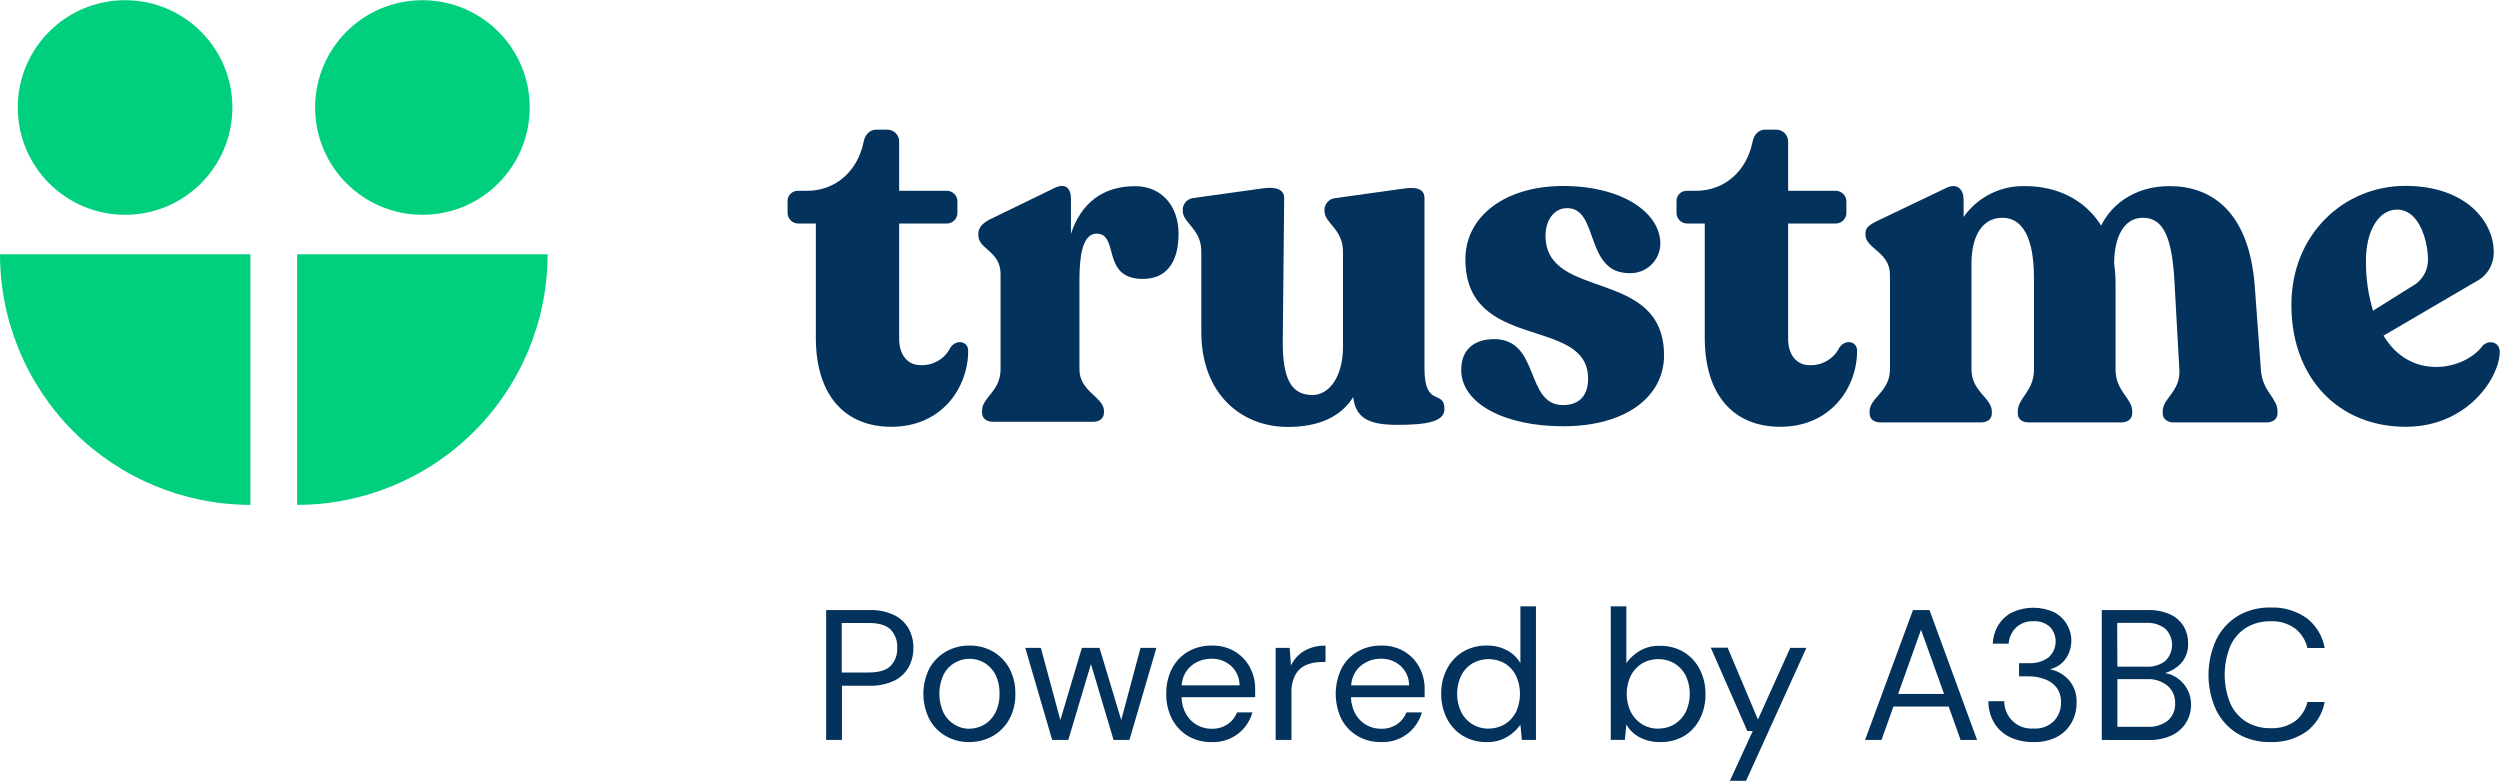
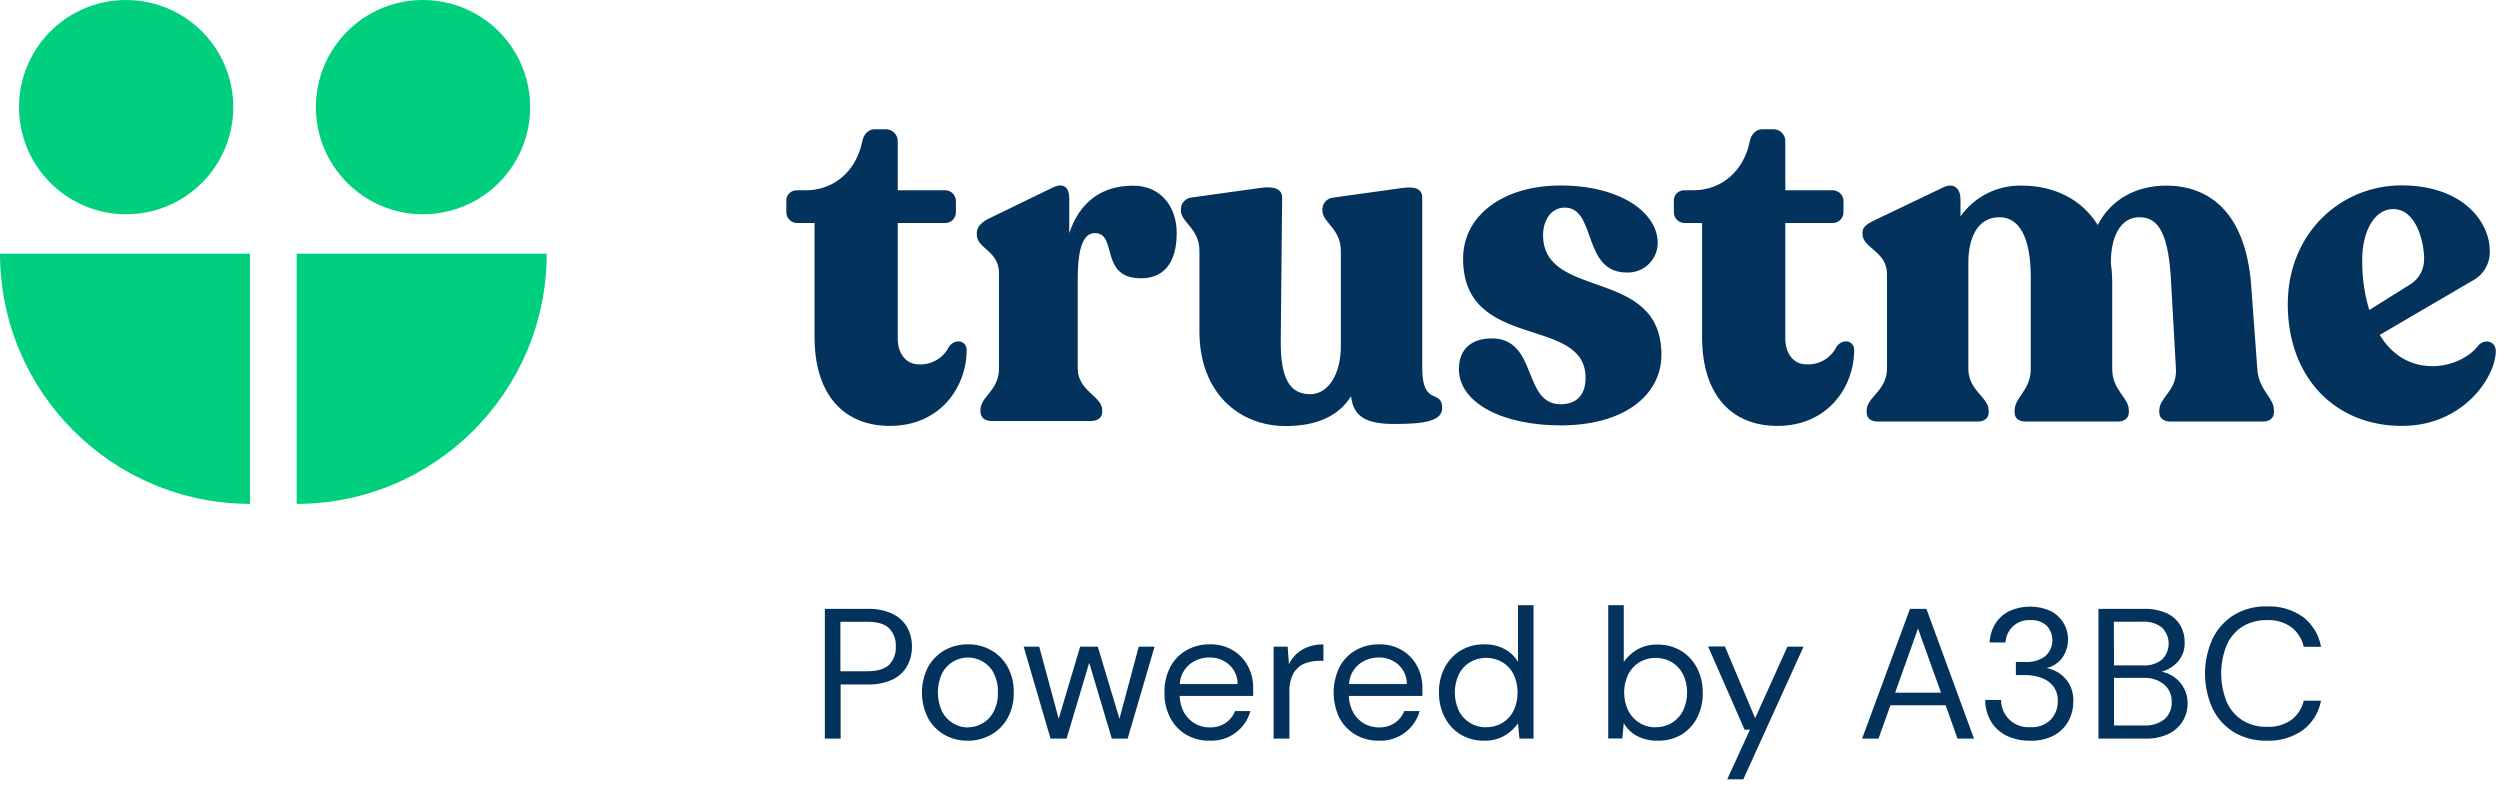
- <svg xmlns="http://www.w3.org/2000/svg" width="630" height="197" viewBox="0 0 630 197" fill="none">
-   <path d="M205.59 85.09V56.33H201.15C200.789 56.329 200.432 56.255 200.1 56.113C199.768 55.971 199.468 55.764 199.218 55.504C198.968 55.243 198.773 54.935 198.645 54.598C198.516 54.261 198.457 53.901 198.47 53.54V50.87C198.438 50.505 198.485 50.137 198.607 49.792C198.729 49.447 198.923 49.131 199.177 48.867C199.431 48.603 199.738 48.396 200.078 48.26C200.419 48.124 200.784 48.063 201.15 48.08H203.37C210.49 48.08 216.09 43.23 217.61 35.83C217.96 33.88 219.24 32.67 220.76 32.67H223.44C223.86 32.648 224.28 32.715 224.673 32.867C225.066 33.018 225.422 33.25 225.719 33.548C226.016 33.846 226.247 34.203 226.397 34.596C226.547 34.989 226.613 35.41 226.59 35.83V48.08H238.59C238.951 48.081 239.308 48.155 239.64 48.297C239.972 48.439 240.272 48.646 240.522 48.907C240.772 49.167 240.967 49.475 241.096 49.812C241.224 50.15 241.284 50.509 241.27 50.87V53.54C241.284 53.901 241.224 54.261 241.096 54.598C240.967 54.935 240.772 55.243 240.522 55.504C240.272 55.764 239.972 55.971 239.64 56.113C239.308 56.255 238.951 56.329 238.59 56.33H226.59V85.46C226.59 89.58 228.92 92.01 231.84 92.01C233.424 92.11 235.002 91.736 236.373 90.937C237.745 90.137 238.847 88.948 239.54 87.52C241.18 85.34 243.98 86.07 243.98 88.37C243.98 97.72 237.33 107.55 224.61 107.55C213.05 107.55 205.59 99.78 205.59 85.09Z" fill="#03325C" />
-   <path d="M297 58.88C297 64.95 294.78 70.29 288 70.29C277.38 70.29 282.17 58.88 276.33 58.88C272.6 58.88 272.02 65.19 272.02 70.53V93.11C272.02 98.69 278.2 100.11 278.2 103.54V104C278.2 105.45 277.03 106.3 275.4 106.3H250.27C248.64 106.3 247.47 105.45 247.47 104V103.51C247.47 100.11 252.14 98.66 252.14 93.08V69C252.14 63.29 246.54 62.81 246.54 59.29V58.92C246.54 57.47 247.47 56.37 249.22 55.4L265.68 47.4C268.68 45.94 269.88 47.64 269.88 50.06V58.92C272.44 51.16 277.93 46.92 285.98 46.92C292.86 46.87 297 52.09 297 58.88Z" fill="#03325C" />
-   <path d="M364 103.06C364 106.33 359.45 107.06 352 107.06C344.76 107.06 341.61 105.24 341 100.06C338 104.92 332.48 107.59 324.55 107.59C312.76 107.59 302.73 99.21 302.73 83.68V63.37C302.73 57.67 298.06 56.21 298.06 53.18V52.69C298.106 51.983 298.4 51.316 298.89 50.805C299.381 50.294 300.036 49.974 300.74 49.9L318.13 47.48C321.51 46.99 323.61 47.72 323.61 49.9L323.26 85.82C323.15 95.77 325.6 99.54 330.73 99.54C335.05 99.54 338.43 94.8 338.43 87.4V63.4C338.43 57.7 333.77 56.24 333.77 53.21V52.72C333.816 52.013 334.11 51.346 334.6 50.835C335.091 50.325 335.746 50.004 336.45 49.93L353.84 47.51C357.22 47.02 358.97 47.75 358.97 49.93V93C359 102.81 364 98.08 364 103.06Z" fill="#03325C" />
-   <path d="M368.23 93.23C368.23 87.76 371.85 85.46 376.51 85.46C388.18 85.46 384.22 102.08 393.9 102.08C397.4 102.08 400.2 100.26 400.2 95.41C400.2 79.51 369.28 88.86 369.28 65.32C369.28 54.51 379.28 46.87 393.9 46.87C408.72 46.87 418.41 53.54 418.41 61.43C418.396 62.434 418.181 63.424 417.778 64.343C417.375 65.263 416.792 66.091 416.063 66.781C415.334 67.471 414.474 68.008 413.534 68.36C412.594 68.712 411.593 68.872 410.59 68.83C399.27 68.83 403 52.45 394.95 52.45C391.33 52.45 389.47 55.85 389.47 59.37C389.47 75.99 419.34 67.26 419.34 89.58C419.34 99.66 410.12 107.42 393.9 107.42C379.2 107.42 368.23 101.72 368.23 93.23Z" fill="#03325C" />
-   <path d="M429.6 85.09V56.33H425.17C424.809 56.329 424.451 56.255 424.119 56.113C423.786 55.971 423.486 55.764 423.235 55.504C422.984 55.244 422.788 54.936 422.658 54.599C422.528 54.261 422.468 53.901 422.48 53.54V50.87C422.448 50.504 422.495 50.136 422.617 49.789C422.74 49.443 422.935 49.127 423.19 48.863C423.445 48.599 423.754 48.392 424.095 48.257C424.437 48.122 424.803 48.062 425.17 48.08H427.39C434.5 48.08 440.1 43.23 441.62 35.83C441.97 33.88 443.25 32.67 444.77 32.67H447.45C447.871 32.647 448.292 32.713 448.686 32.863C449.08 33.014 449.438 33.246 449.736 33.544C450.034 33.842 450.266 34.2 450.417 34.594C450.567 34.988 450.633 35.409 450.61 35.83V48.08H462.61C462.971 48.083 463.327 48.157 463.658 48.3C463.989 48.442 464.289 48.65 464.539 48.91C464.788 49.17 464.984 49.477 465.113 49.814C465.242 50.151 465.302 50.51 465.29 50.87V53.54C465.303 53.901 465.244 54.261 465.115 54.598C464.987 54.935 464.792 55.243 464.542 55.504C464.292 55.764 463.992 55.971 463.66 56.113C463.328 56.255 462.971 56.329 462.61 56.33H450.61V85.46C450.61 89.58 452.94 92.01 455.86 92.01C457.444 92.11 459.022 91.736 460.393 90.937C461.764 90.137 462.867 88.948 463.56 87.52C465.19 85.34 467.99 86.07 467.99 88.37C467.99 97.72 461.34 107.55 448.62 107.55C437.07 107.55 429.6 99.78 429.6 85.09Z" fill="#03325C" />
-   <path d="M573.94 103.66V104.15C573.94 105.6 572.77 106.45 571.14 106.45H547.8C546.17 106.45 545 105.6 545 104.15V103.66C545 100.26 549.55 98.66 549.2 93.11L548 71.63C547.42 59.37 545 54.88 540 54.88C535.22 54.88 532.77 59.73 532.77 66.41C533.005 68.097 533.122 69.797 533.12 71.5V93.11C533.12 98.69 537.32 100.26 537.32 103.66V104.15C537.32 105.6 536.15 106.45 534.52 106.45H511.28C509.53 106.45 508.48 105.6 508.48 104.15V103.66C508.48 100.26 512.56 98.66 512.56 93.11V70.05C512.56 59.73 509.56 54.88 504.63 54.88C499.26 54.88 496.81 59.88 496.81 66.41V93.11C496.81 98.69 501.94 100.26 501.94 103.66V104.15C501.94 105.6 500.89 106.45 499.14 106.45H473.94C472.19 106.45 471.14 105.6 471.14 104.15V103.66C471.14 100.26 476.27 98.66 476.27 93.11V69.2C476.27 63.5 470.09 62.64 470.09 59.13V58.76C470.09 57.31 471.25 56.58 472.89 55.76L490.39 47.39C493.31 45.93 494.83 47.87 494.83 50.3V54.67C496.573 52.196 498.902 50.191 501.608 48.835C504.314 47.48 507.314 46.815 510.34 46.9C518.4 46.9 525.4 50.3 529.48 56.85C532.63 50.54 539.05 46.9 546.75 46.9C556.75 46.9 566.82 52.72 568.22 72.38L569.74 93.14C570.09 98.69 573.94 100.26 573.94 103.66Z" fill="#03325C" />
-   <path d="M629.94 88.86C629.7 95.53 621.54 107.55 606.25 107.55C589.33 107.55 577.43 95.29 577.43 76.84C577.43 58.84 590.85 46.84 606.13 46.84C621.41 46.84 628.42 55.84 628.42 63.47C628.458 65.027 628.05 66.562 627.244 67.895C626.438 69.227 625.267 70.301 623.87 70.99L600.65 84.58C603.65 89.58 608.23 92.47 613.95 92.47C618.95 92.47 623.52 90.04 625.62 87.13C627.25 85.46 630.05 86.19 629.94 88.86ZM596.22 65.56C596.16 69.872 596.761 74.169 598 78.3L608.85 71.5C609.803 70.78 610.572 69.845 611.094 68.771C611.615 67.697 611.874 66.514 611.85 65.32C611.85 61.43 609.99 52.82 604.03 52.82C599.25 52.82 596.22 58.52 596.22 65.56Z" fill="#03325C" />
-   <path d="M31.52 54.13C46.454 54.13 58.56 42.024 58.56 27.09C58.56 12.156 46.454 0.05 31.52 0.05C16.586 0.05 4.48 12.156 4.48 27.09C4.48 42.024 16.586 54.13 31.52 54.13Z" fill="#00D07D" />
-   <path d="M63.1 127.23V64.08H0C0.011 80.817 6.66 96.865 18.49 108.705C30.32 120.544 46.364 127.206 63.1 127.23Z" fill="#00D07D" />
-   <path d="M106.45 54.13C121.384 54.13 133.49 42.024 133.49 27.09C133.49 12.156 121.384 0.05 106.45 0.05C91.516 0.05 79.41 12.156 79.41 27.09C79.41 42.024 91.516 54.13 106.45 54.13Z" fill="#00D07D" />
-   <path d="M74.88 127.23V64.08H138C137.989 80.82 131.337 96.872 119.503 108.712C107.668 120.551 91.62 127.212 74.88 127.23Z" fill="#00D07D" />
-   <path d="M208.19 186.47V153.73H219C221.173 153.651 223.334 154.082 225.31 154.99C226.852 155.731 228.133 156.924 228.98 158.41C229.791 159.899 230.201 161.574 230.17 163.27C230.195 164.95 229.792 166.608 229 168.09C228.163 169.578 226.893 170.778 225.36 171.53C223.37 172.452 221.191 172.89 219 172.81H212.17V186.47H208.19ZM212.12 169.47H218.85C221.47 169.47 223.333 168.917 224.44 167.81C225.012 167.203 225.455 166.485 225.74 165.701C226.026 164.917 226.148 164.083 226.1 163.25C226.15 162.411 226.029 161.57 225.743 160.779C225.458 159.988 225.015 159.264 224.44 158.65C223.327 157.537 221.463 156.983 218.85 156.99H212.12V169.47Z" fill="#03325C" />
-   <path d="M244.25 187C242.185 187.031 240.149 186.514 238.35 185.5C236.606 184.502 235.176 183.037 234.22 181.27C233.214 179.276 232.69 177.074 232.69 174.84C232.69 172.607 233.214 170.404 234.22 168.41C235.199 166.643 236.645 165.18 238.4 164.18C240.208 163.17 242.249 162.652 244.32 162.68C246.382 162.649 248.415 163.166 250.21 164.18C251.957 165.177 253.391 166.642 254.35 168.41C255.399 170.388 255.923 172.602 255.87 174.84C255.926 177.081 255.395 179.298 254.33 181.27C253.352 183.041 251.902 184.505 250.14 185.5C248.342 186.508 246.311 187.025 244.25 187ZM244.25 183.63C245.563 183.629 246.852 183.285 247.99 182.63C249.183 181.931 250.154 180.908 250.79 179.68C251.554 178.177 251.925 176.505 251.87 174.82C251.925 173.138 251.565 171.469 250.82 169.96C250.196 168.727 249.227 167.702 248.03 167.01C246.909 166.359 245.636 166.014 244.34 166.01C243.027 166.01 241.737 166.355 240.6 167.01C239.402 167.706 238.427 168.73 237.79 169.96C237.085 171.483 236.72 173.142 236.72 174.82C236.72 176.499 237.085 178.157 237.79 179.68C238.429 180.903 239.394 181.924 240.58 182.63C241.69 183.294 242.957 183.65 244.25 183.66V183.63Z" fill="#03325C" />
-   <path d="M265.15 186.47L258.37 163.27H262.3L267.21 181.46L272.63 163.27H277.08L282.55 181.46L287.41 163.27H291.41L284.62 186.47H280.62L274.92 167.34L269.21 186.47H265.15Z" fill="#03325C" />
-   <path d="M305.28 187C303.212 187.037 301.173 186.512 299.38 185.48C297.683 184.464 296.299 183.001 295.38 181.25C294.357 179.271 293.848 177.067 293.9 174.84C293.853 172.627 294.351 170.436 295.35 168.46C296.268 166.684 297.673 165.207 299.4 164.2C301.227 163.164 303.3 162.638 305.4 162.68C307.444 162.63 309.462 163.157 311.22 164.2C312.815 165.169 314.117 166.551 314.99 168.2C315.859 169.842 316.309 171.673 316.3 173.53C316.3 173.87 316.3 174.22 316.3 174.53C316.3 174.84 316.3 175.26 316.3 175.7H297.75C297.774 177.256 298.202 178.779 298.99 180.12C299.657 181.228 300.606 182.139 301.74 182.76C302.828 183.346 304.045 183.652 305.28 183.65C306.716 183.698 308.132 183.308 309.34 182.53C310.425 181.798 311.259 180.751 311.73 179.53H315.61C314.993 181.763 313.633 183.72 311.756 185.078C309.878 186.435 307.594 187.113 305.28 187ZM305.28 166C303.466 165.976 301.699 166.58 300.28 167.71C299.539 168.324 298.933 169.085 298.503 169.946C298.072 170.807 297.826 171.749 297.78 172.71H312.37C312.374 171.787 312.185 170.873 311.815 170.027C311.445 169.182 310.902 168.423 310.22 167.8C308.86 166.597 307.095 165.954 305.28 166Z" fill="#03325C" />
-   <path d="M321.46 186.47V163.27H325L325.33 167.71C326.034 166.199 327.173 164.931 328.6 164.07C330.246 163.114 332.128 162.643 334.03 162.71V166.83H333C331.701 166.816 330.413 167.061 329.21 167.55C328.044 168.044 327.074 168.908 326.45 170.01C325.702 171.484 325.357 173.13 325.45 174.78V186.47H321.46Z" fill="#03325C" />
-   <path d="M348 187C345.935 187.037 343.899 186.512 342.11 185.48C340.396 184.471 338.994 183.007 338.06 181.25C337.099 179.255 336.601 177.069 336.601 174.855C336.601 172.641 337.099 170.455 338.06 168.46C338.978 166.685 340.383 165.207 342.11 164.2C343.937 163.163 346.01 162.638 348.11 162.68C350.158 162.629 352.178 163.155 353.94 164.2C355.532 165.169 356.831 166.552 357.7 168.2C358.569 169.842 359.019 171.673 359.01 173.53C359.01 173.87 359.01 174.22 359.01 174.53C359.01 174.84 359.01 175.26 359.01 175.7H340.44C340.474 177.255 340.9 178.775 341.68 180.12C342.348 181.231 343.301 182.142 344.44 182.76C345.524 183.346 346.738 183.652 347.97 183.65C349.409 183.699 350.829 183.308 352.04 182.53C353.123 181.796 353.956 180.749 354.43 179.53H358.31C357.693 181.76 356.337 183.714 354.464 185.071C352.59 186.429 350.311 187.109 348 187ZM348 166C346.186 165.974 344.419 166.579 343 167.71C342.257 168.323 341.651 169.084 341.22 169.945C340.79 170.807 340.544 171.748 340.5 172.71H355.09C355.094 171.787 354.905 170.873 354.535 170.028C354.165 169.182 353.621 168.423 352.94 167.8C351.58 166.598 349.815 165.955 348 166Z" fill="#03325C" />
-   <path d="M374.67 187C372.544 187.047 370.448 186.496 368.62 185.41C366.909 184.359 365.524 182.853 364.62 181.06C363.64 179.118 363.149 176.965 363.19 174.79C363.148 172.622 363.646 170.477 364.64 168.55C365.559 166.78 366.942 165.294 368.64 164.25C370.48 163.169 372.586 162.625 374.72 162.68C376.457 162.653 378.175 163.055 379.72 163.85C381.147 164.593 382.333 165.727 383.14 167.12V152.8H387.06V186.47H383.51L383.14 182.63C382.281 183.842 381.182 184.863 379.91 185.63C378.332 186.583 376.512 187.059 374.67 187ZM375.09 183.59C376.546 183.616 377.979 183.235 379.23 182.49C380.434 181.748 381.408 180.685 382.04 179.42C382.698 177.983 383.039 176.421 383.039 174.84C383.039 173.259 382.698 171.697 382.04 170.26C381.408 168.995 380.434 167.931 379.23 167.19C377.978 166.469 376.559 166.09 375.115 166.09C373.671 166.09 372.252 166.469 371 167.19C369.798 167.932 368.828 168.995 368.2 170.26C367.535 171.695 367.19 173.258 367.19 174.84C367.19 176.422 367.535 177.985 368.2 179.42C368.828 180.685 369.798 181.748 371 182.49C372.231 183.241 373.648 183.632 375.09 183.62V183.59Z" fill="#03325C" />
-   <path d="M418.31 187C416.546 187.034 414.801 186.632 413.23 185.83C411.802 185.099 410.622 183.961 409.84 182.56L409.47 186.44H405.91V152.8H409.84V167.11C410.693 165.903 411.781 164.883 413.04 164.11C414.639 163.146 416.485 162.673 418.35 162.75C420.46 162.708 422.538 163.259 424.35 164.34C426.059 165.393 427.444 166.899 428.35 168.69C429.326 170.634 429.817 172.785 429.78 174.96C429.818 177.125 429.327 179.267 428.35 181.2C427.445 182.979 426.059 184.468 424.35 185.5C422.514 186.548 420.423 187.068 418.31 187ZM417.88 183.59C419.33 183.618 420.758 183.237 422 182.49C423.195 181.737 424.166 180.677 424.81 179.42C425.482 177.986 425.83 176.423 425.83 174.84C425.83 173.257 425.482 171.693 424.81 170.26C424.166 169.003 423.195 167.942 422 167.19C420.748 166.469 419.329 166.09 417.885 166.09C416.441 166.09 415.022 166.469 413.77 167.19C412.573 167.94 411.602 169.001 410.96 170.26C410.282 171.691 409.93 173.256 409.93 174.84C409.93 176.424 410.282 177.988 410.96 179.42C411.602 180.679 412.573 181.74 413.77 182.49C415.006 183.247 416.431 183.638 417.88 183.62V183.59Z" fill="#03325C" />
-   <path d="M435.94 196.76L441.69 184.22H440.33L431.12 163.22H435.37L443 181.32L451.14 163.27H455.21L440.01 196.76H435.94Z" fill="#03325C" />
-   <path d="M470 186.47L482.07 153.73H486.23L498.23 186.47H494.07L491.07 178.05H477.14L474.14 186.47H470ZM478.33 174.87H489.9L484.1 158.69L478.33 174.87Z" fill="#03325C" />
-   <path d="M512.35 187C510.402 187.03 508.471 186.638 506.69 185.85C505.058 185.11 503.67 183.92 502.69 182.42C501.621 180.708 501.059 178.728 501.07 176.71H505.07C505.065 177.654 505.255 178.59 505.628 179.457C506.001 180.325 506.549 181.106 507.238 181.752C507.928 182.398 508.743 182.894 509.632 183.211C510.522 183.527 511.468 183.656 512.41 183.59C513.367 183.661 514.328 183.527 515.228 183.195C516.128 182.864 516.947 182.344 517.63 181.67C518.786 180.409 519.413 178.751 519.38 177.04C519.44 175.706 519.053 174.389 518.28 173.3C517.512 172.305 516.469 171.558 515.28 171.15C514.001 170.672 512.645 170.432 511.28 170.44H508.8V167.12H511.23C513.014 167.231 514.782 166.718 516.23 165.67C516.763 165.192 517.196 164.613 517.504 163.966C517.811 163.319 517.987 162.618 518.022 161.902C518.056 161.187 517.948 160.472 517.704 159.799C517.46 159.125 517.085 158.507 516.6 157.98C516.026 157.471 515.356 157.082 514.63 156.837C513.903 156.591 513.135 156.494 512.37 156.55C511.568 156.514 510.766 156.641 510.015 156.925C509.264 157.209 508.578 157.642 508 158.2C506.917 159.261 506.269 160.687 506.18 162.2H502.18C502.245 160.53 502.737 158.905 503.61 157.48C504.468 156.107 505.69 155 507.14 154.28C508.789 153.532 510.579 153.145 512.39 153.145C514.201 153.145 515.991 153.532 517.64 154.28C518.643 154.804 519.525 155.532 520.228 156.418C520.932 157.304 521.441 158.327 521.724 159.423C522.007 160.518 522.057 161.661 521.87 162.776C521.683 163.892 521.264 164.956 520.64 165.9C519.679 167.296 518.225 168.275 516.57 168.64C518.434 169.011 520.126 169.98 521.39 171.4C522.714 172.98 523.396 175.001 523.3 177.06C523.323 178.805 522.896 180.528 522.06 182.06C521.212 183.596 519.937 184.853 518.39 185.68C516.524 186.633 514.443 187.087 512.35 187Z" fill="#03325C" />
-   <path d="M529.65 186.47V153.73H541.16C543.128 153.664 545.086 154.04 546.89 154.83C548.294 155.469 549.475 156.514 550.28 157.83C551.033 159.115 551.42 160.581 551.4 162.07C551.505 163.896 550.891 165.691 549.69 167.07C548.581 168.269 547.167 169.143 545.6 169.6C546.807 169.809 547.946 170.306 548.92 171.05C549.933 171.802 550.753 172.783 551.314 173.913C551.876 175.042 552.162 176.289 552.15 177.55C552.165 179.137 551.743 180.697 550.93 182.06C550.066 183.461 548.816 184.582 547.33 185.29C545.515 186.13 543.529 186.538 541.53 186.48L529.65 186.47ZM533.58 168H540.88C542.609 168.115 544.32 167.592 545.69 166.53C546.221 166.001 546.642 165.372 546.929 164.679C547.216 163.987 547.364 163.245 547.364 162.495C547.364 161.745 547.216 161.003 546.929 160.311C546.642 159.618 546.221 158.99 545.69 158.46C544.267 157.358 542.484 156.827 540.69 156.97H533.53L533.58 168ZM533.58 183.15H541.11C542.971 183.273 544.815 182.719 546.3 181.59C546.915 181.045 547.399 180.368 547.716 179.609C548.033 178.851 548.174 178.031 548.13 177.21C548.162 176.378 548.006 175.549 547.673 174.786C547.341 174.022 546.841 173.344 546.21 172.8C544.742 171.628 542.895 171.038 541.02 171.14H533.58V183.15Z" fill="#03325C" />
-   <path d="M572.16 187C569.249 187.079 566.374 186.341 563.86 184.87C561.533 183.442 559.66 181.382 558.46 178.93C557.195 176.155 556.54 173.14 556.54 170.09C556.54 167.04 557.195 164.025 558.46 161.25C559.659 158.781 561.531 156.702 563.86 155.25C566.37 153.768 569.246 153.023 572.16 153.1C575.424 152.957 578.643 153.903 581.31 155.79C583.698 157.643 585.307 160.322 585.82 163.3H581.47C581.033 161.371 579.954 159.647 578.41 158.41C576.6 157.096 574.394 156.443 572.16 156.56C570.009 156.512 567.889 157.07 566.04 158.17C564.281 159.287 562.89 160.897 562.04 162.8C560.147 167.434 560.147 172.626 562.04 177.26C562.89 179.163 564.281 180.773 566.04 181.89C567.889 182.99 570.009 183.548 572.16 183.5C574.386 183.618 576.588 182.984 578.41 181.7C579.951 180.499 581.031 178.804 581.47 176.9H585.82C585.289 179.839 583.681 182.474 581.31 184.29C578.643 186.18 575.426 187.133 572.16 187Z" fill="#03325C" />
+ <svg xmlns="http://www.w3.org/2000/svg" width="159" height="50" fill="none">
+   <path fill="#03325C" d="M51.805 21.429v-7.247h-1.119a.678.678 0 0 1-.675-.704v-.672a.648.648 0 0 1 .675-.703h.56c1.794 0 3.205-1.222 3.588-3.087.088-.491.41-.796.794-.796h.675a.756.756 0 0 1 .794.796v3.087h3.023a.68.68 0 0 1 .676.703v.673a.68.68 0 0 1-.676.703h-3.023v7.34c0 1.038.587 1.65 1.323 1.65a2.016 2.016 0 0 0 1.94-1.131c.413-.55 1.119-.366 1.119.214 0 2.356-1.676 4.833-4.881 4.833-2.913 0-4.793-1.958-4.793-5.66ZM74.839 14.824c0 1.53-.56 2.875-2.268 2.875-2.676 0-1.47-2.875-2.94-2.875-.94 0-1.087 1.59-1.087 2.936v5.69c0 1.405 1.558 1.763 1.558 2.628v.116c0 .365-.295.58-.706.58h-6.332c-.411 0-.706-.215-.706-.58v-.124c0-.857 1.177-1.222 1.177-2.628v-6.068c0-1.439-1.411-1.56-1.411-2.447v-.093c0-.365.234-.642.675-.887l4.148-2.016c.756-.367 1.058.06 1.058.67v2.233c.645-1.955 2.028-3.024 4.057-3.024 1.734-.012 2.777 1.303 2.777 3.014ZM91.722 25.957c0 .824-1.147 1.008-3.024 1.008-1.825 0-2.618-.459-2.772-1.764-.756 1.224-2.147 1.897-4.145 1.897-2.971 0-5.498-2.111-5.498-6.025v-5.117c0-1.437-1.177-1.805-1.177-2.568v-.124a.756.756 0 0 1 .675-.703l4.382-.61c.852-.123 1.381.061 1.381.61l-.088 9.052c-.028 2.507.59 3.457 1.882 3.457 1.089 0 1.94-1.195 1.94-3.06v-6.047c0-1.436-1.174-1.804-1.174-2.568v-.123a.756.756 0 0 1 .675-.703l4.382-.61c.852-.123 1.293.06 1.293.61v10.853c.008 2.472 1.268 1.28 1.268 2.535ZM92.787 23.48c0-1.379.913-1.958 2.087-1.958 2.94 0 1.943 4.188 4.382 4.188.882 0 1.587-.459 1.587-1.681 0-4.006-7.791-1.65-7.791-7.582 0-2.724 2.52-4.65 6.204-4.65 3.734 0 6.176 1.681 6.176 3.67a1.896 1.896 0 0 1-1.971 1.865c-2.852 0-1.912-4.128-3.94-4.128-.913 0-1.382.857-1.382 1.744 0 4.188 7.527 1.988 7.527 7.612 0 2.54-2.323 4.495-6.41 4.495-3.704 0-6.469-1.436-6.469-3.575ZM108.252 21.429v-7.247h-1.117a.683.683 0 0 1-.678-.704v-.672a.646.646 0 0 1 .678-.703h.56c1.791 0 3.202-1.222 3.585-3.087.089-.491.411-.796.794-.796h.675a.756.756 0 0 1 .797.796v3.087h3.024a.685.685 0 0 1 .63.437.672.672 0 0 1 .045.266v.673a.689.689 0 0 1-.411.648.68.68 0 0 1-.264.055h-3.024v7.34c0 1.038.587 1.65 1.323 1.65a2.016 2.016 0 0 0 1.94-1.131c.411-.55 1.116-.366 1.116.214 0 2.356-1.676 4.833-4.881 4.833-2.91 0-4.792-1.958-4.792-5.66ZM144.623 26.108v.123c0 .366-.295.58-.706.58h-5.881c-.411 0-.706-.214-.706-.58v-.123c0-.857 1.147-1.26 1.059-2.659l-.303-5.412c-.146-3.09-.756-4.22-2.016-4.22-1.204 0-1.821 1.221-1.821 2.904.059.425.088.854.088 1.283v5.445c0 1.406 1.058 1.802 1.058 2.659v.123c0 .366-.295.58-.705.58h-5.857c-.44 0-.705-.214-.705-.58v-.123c0-.857 1.028-1.26 1.028-2.659v-5.81c0-2.6-.756-3.823-1.998-3.823-1.353 0-1.971 1.26-1.971 2.905v6.729c0 1.405 1.293 1.801 1.293 2.658v.123c0 .366-.265.58-.706.58h-6.35c-.44 0-.705-.214-.705-.58v-.123c0-.857 1.293-1.26 1.293-2.659v-6.024c0-1.437-1.558-1.653-1.558-2.538v-.093c0-.366.293-.55.706-.756l4.41-2.11c.735-.367 1.118.122 1.118.734v1.101a4.628 4.628 0 0 1 3.909-1.958c2.031 0 3.794.857 4.823 2.508.793-1.59 2.411-2.508 4.351-2.508 2.52 0 5.058 1.467 5.41 6.42l.383 5.232c.089 1.398 1.059 1.794 1.059 2.65ZM158.734 22.378c-.061 1.681-2.117 4.71-5.97 4.71-4.263 0-7.262-3.09-7.262-7.738 0-4.536 3.382-7.56 7.232-7.56s5.617 2.268 5.617 4.19a2.055 2.055 0 0 1-1.147 1.896l-5.851 3.424c.756 1.26 1.91 1.988 3.351 1.988 1.26 0 2.412-.612 2.941-1.345.411-.421 1.116-.237 1.089.435Zm-8.497-5.87c-.015 1.086.136 2.169.448 3.21l2.734-1.714a1.902 1.902 0 0 0 .756-1.557c0-.98-.468-3.15-1.97-3.15-1.205 0-1.968 1.436-1.968 3.21Z" />
+   <path fill="#00D07D" d="M7.942 13.627A6.814 6.814 0 1 0 7.942 0a6.814 6.814 0 0 0 0 13.627ZM15.9 32.047V16.134H0a15.923 15.923 0 0 0 15.9 15.913ZM26.823 13.627a6.814 6.814 0 1 0 0-13.627 6.814 6.814 0 0 0 0 13.627ZM18.868 32.047V16.134h15.905a15.922 15.922 0 0 1-15.905 15.913Z" />
+   <path fill="#03325C" d="M52.46 46.974v-8.25h2.724a3.504 3.504 0 0 1 1.59.318c.389.187.711.487.925.862.204.375.308.797.3 1.225.006.423-.095.84-.295 1.214-.211.375-.53.677-.917.867a3.507 3.507 0 0 1-1.603.322h-1.72v3.443H52.46Zm.99-4.283h1.696c.66 0 1.13-.14 1.409-.418a1.544 1.544 0 0 0 .418-1.15 1.56 1.56 0 0 0-.418-1.159c-.28-.28-.75-.42-1.409-.418H53.45v3.145ZM61.547 47.108a2.938 2.938 0 0 1-1.487-.378c-.44-.251-.8-.62-1.04-1.066a3.598 3.598 0 0 1 0-3.24 2.772 2.772 0 0 1 1.053-1.066c.455-.255.97-.385 1.491-.378a2.928 2.928 0 0 1 1.484.378c.44.251.802.62 1.044 1.066.264.498.396 1.056.383 1.62a3.24 3.24 0 0 1-.388 1.62 2.75 2.75 0 0 1-1.056 1.066 2.96 2.96 0 0 1-1.484.378Zm0-.85c.33 0 .655-.086.942-.251.3-.176.545-.434.706-.743.192-.38.286-.8.272-1.225a2.576 2.576 0 0 0-.265-1.225 1.794 1.794 0 0 0-.703-.743 1.863 1.863 0 0 0-1.872 0 1.837 1.837 0 0 0-.708.743 2.915 2.915 0 0 0 0 2.45c.16.308.404.565.703.743.28.167.599.257.925.26v-.008ZM66.813 46.974l-1.708-5.845h.99l1.237 4.583 1.366-4.584h1.121l1.379 4.584 1.224-4.584h1.008l-1.71 5.846H70.71l-1.436-4.82-1.439 4.82h-1.023ZM76.925 47.108a2.878 2.878 0 0 1-1.487-.383 2.713 2.713 0 0 1-1.008-1.066 3.347 3.347 0 0 1-.372-1.615 3.401 3.401 0 0 1 .365-1.608c.231-.447.585-.82 1.02-1.073.46-.261.983-.394 1.512-.383a2.74 2.74 0 0 1 1.467.383c.402.244.73.592.95 1.008.219.413.332.875.33 1.343V44.26h-4.674c.006.392.113.775.312 1.113a1.84 1.84 0 0 0 1.585.89c.362.012.719-.086 1.023-.282a1.61 1.61 0 0 0 .602-.756h.978a2.57 2.57 0 0 1-2.603 1.882Zm0-5.291a1.98 1.98 0 0 0-1.26.43 1.744 1.744 0 0 0-.63 1.26h3.677a1.666 1.666 0 0 0-.542-1.237 1.809 1.809 0 0 0-1.245-.454ZM81.002 46.974V41.13h.892l.083 1.118c.178-.38.465-.7.824-.917.415-.24.89-.36 1.369-.343v1.039h-.26a2.47 2.47 0 0 0-.955.181 1.45 1.45 0 0 0-.695.62 2.364 2.364 0 0 0-.252 1.202v2.945h-1.006ZM87.69 47.108a2.87 2.87 0 0 1-1.484-.383 2.717 2.717 0 0 1-1.02-1.066 3.715 3.715 0 0 1 0-3.223c.23-.447.584-.82 1.02-1.073.46-.261.982-.394 1.511-.383a2.743 2.743 0 0 1 1.47.383c.4.244.728.592.947 1.008.22.413.332.875.33 1.343V44.26h-4.68c.01.391.117.774.313 1.113.169.28.409.51.696.666.273.147.579.224.89.224.362.012.72-.086 1.025-.282.273-.185.483-.449.602-.756h.978a2.57 2.57 0 0 1-2.598 1.882Zm0-5.291a1.975 1.975 0 0 0-1.26.43 1.737 1.737 0 0 0-.63 1.26h3.676a1.666 1.666 0 0 0-.541-1.237 1.812 1.812 0 0 0-1.245-.454ZM94.41 47.108a2.86 2.86 0 0 1-1.524-.4 2.725 2.725 0 0 1-1.008-1.097 3.364 3.364 0 0 1-.36-1.58 3.292 3.292 0 0 1 .365-1.572c.231-.446.58-.82 1.008-1.084.463-.272.994-.409 1.532-.395.438-.007.87.094 1.26.295.36.187.658.473.861.824V38.49h.988v8.484h-.894l-.094-.967a2.716 2.716 0 0 1-.813.756c-.398.24-.857.36-1.32.345Zm.106-.86c.367.008.728-.088 1.043-.276.304-.187.549-.455.708-.774a2.773 2.773 0 0 0 0-2.308 1.913 1.913 0 0 0-.708-.774 2.079 2.079 0 0 0-2.074 0 1.905 1.905 0 0 0-.705.774 2.743 2.743 0 0 0 0 2.308 1.905 1.905 0 0 0 1.736 1.058v-.007ZM105.407 47.108a2.7 2.7 0 0 1-1.28-.295 2.046 2.046 0 0 1-.855-.824l-.093.978h-.897V38.49h.99v3.606c.215-.304.49-.561.807-.756a2.4 2.4 0 0 1 1.338-.343 2.842 2.842 0 0 1 1.512.401c.43.266.779.645 1.008 1.096.246.49.369 1.032.36 1.58a3.364 3.364 0 0 1-.36 1.573 2.702 2.702 0 0 1-1.008 1.083c-.463.264-.99.395-1.522.378Zm-.109-.86c.366.008.725-.088 1.039-.276.301-.19.545-.457.708-.774a2.724 2.724 0 0 0 0-2.308 1.99 1.99 0 0 0-.708-.774 2.08 2.08 0 0 0-2.074 0 1.96 1.96 0 0 0-.708.774 2.694 2.694 0 0 0 0 2.308c.161.317.406.585.708.774.311.19.67.29 1.035.284v-.007ZM109.849 49.567l1.449-3.16h-.343l-2.32-5.291h1.071l1.922 4.56 2.051-4.547h1.026l-3.83 8.438h-1.026ZM118.432 46.974l3.041-8.25h1.048l3.024 8.25h-1.048l-.756-2.121h-3.51l-.756 2.121h-1.043Zm2.099-2.922h2.915l-1.461-4.078-1.454 4.078ZM129.103 47.108a3.394 3.394 0 0 1-1.426-.29 2.378 2.378 0 0 1-1.008-.864 2.69 2.69 0 0 1-.408-1.439h1.008a1.716 1.716 0 0 0 .546 1.27 1.732 1.732 0 0 0 1.303.464 1.695 1.695 0 0 0 1.316-.484c.291-.318.449-.736.441-1.167a1.511 1.511 0 0 0-.278-.942 1.613 1.613 0 0 0-.756-.542 2.826 2.826 0 0 0-1.008-.179h-.624V42.1h.612c.45.028.895-.101 1.26-.366a1.36 1.36 0 0 0 .371-1.48 1.356 1.356 0 0 0-.278-.457 1.448 1.448 0 0 0-1.066-.36 1.488 1.488 0 0 0-1.101.415 1.54 1.54 0 0 0-.459 1.008h-1.008c.017-.42.141-.83.361-1.19.216-.345.524-.624.889-.806a3.205 3.205 0 0 1 2.646 0 2.03 2.03 0 0 1 1.029 1.296 2.042 2.042 0 0 1-.273 1.632 1.687 1.687 0 0 1-1.026.69 2.2 2.2 0 0 1 1.215.696c.334.398.505.907.481 1.426.006.44-.101.874-.312 1.26a2.29 2.29 0 0 1-.925.913c-.47.24-.994.354-1.522.332ZM133.462 46.974v-8.25h2.901c.496-.016.989.079 1.444.278.353.16.651.424.854.756.189.323.287.693.282 1.068a1.76 1.76 0 0 1-.431 1.26 2.265 2.265 0 0 1-1.03.638c.304.052.591.178.836.365a2.012 2.012 0 0 1 .814 1.638c.004.4-.103.793-.307 1.136a2.155 2.155 0 0 1-.908.814 3.253 3.253 0 0 1-1.461.3l-2.994-.002Zm.991-4.654h1.839c.436.03.867-.102 1.212-.37a1.425 1.425 0 0 0 .422-1.017 1.425 1.425 0 0 0-.422-1.017 1.82 1.82 0 0 0-1.26-.375h-1.804l.013 2.78Zm0 3.818h1.897c.469.031.934-.109 1.308-.393a1.378 1.378 0 0 0 .461-1.104 1.394 1.394 0 0 0-.484-1.111 1.928 1.928 0 0 0-1.308-.418h-1.874v3.026ZM144.174 47.108a3.93 3.93 0 0 1-2.091-.537 3.62 3.62 0 0 1-1.361-1.496 5.367 5.367 0 0 1 0-4.456 3.67 3.67 0 0 1 1.361-1.511 3.908 3.908 0 0 1 2.091-.542 3.711 3.711 0 0 1 2.306.678 3.048 3.048 0 0 1 1.136 1.892h-1.096a2.201 2.201 0 0 0-.771-1.232 2.462 2.462 0 0 0-1.575-.466 2.891 2.891 0 0 0-1.542.405 2.675 2.675 0 0 0-1.008 1.167 4.818 4.818 0 0 0 0 3.644c.214.48.565.885 1.008 1.166.466.278 1 .418 1.542.406.561.03 1.116-.13 1.575-.453.388-.303.661-.73.771-1.21h1.096a3.025 3.025 0 0 1-1.136 1.862 3.728 3.728 0 0 1-2.306.683Z" />
</svg>
